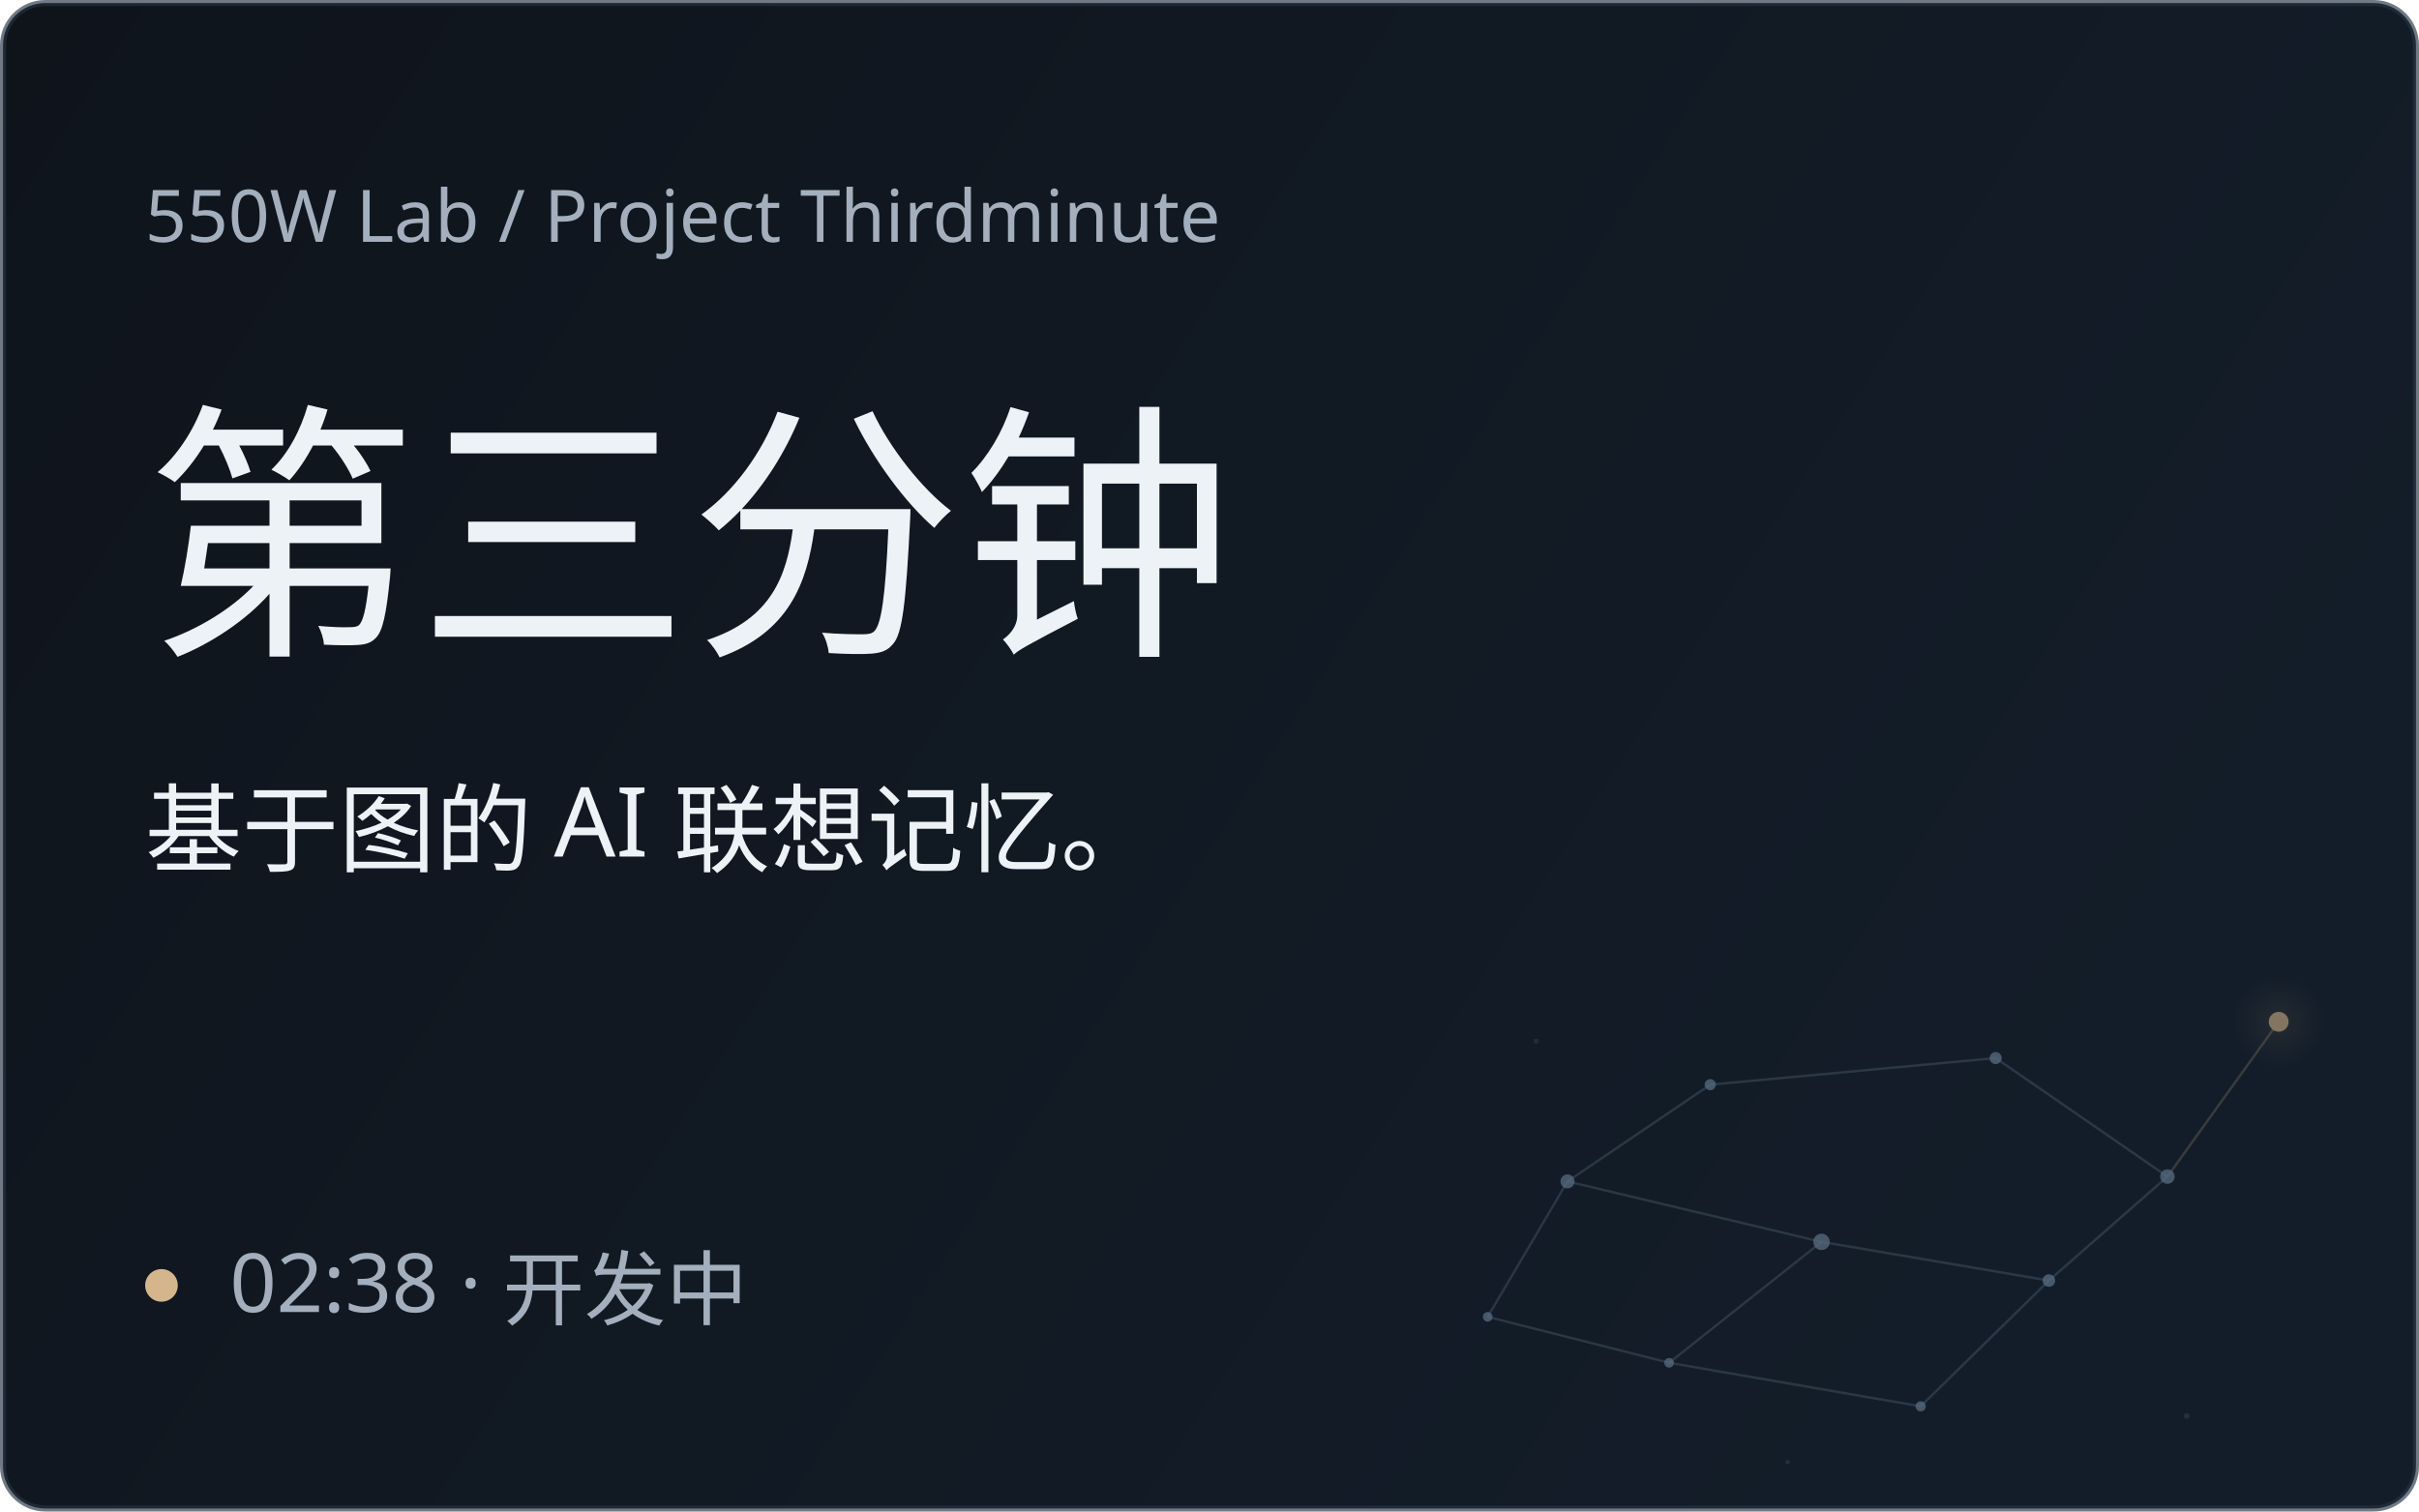
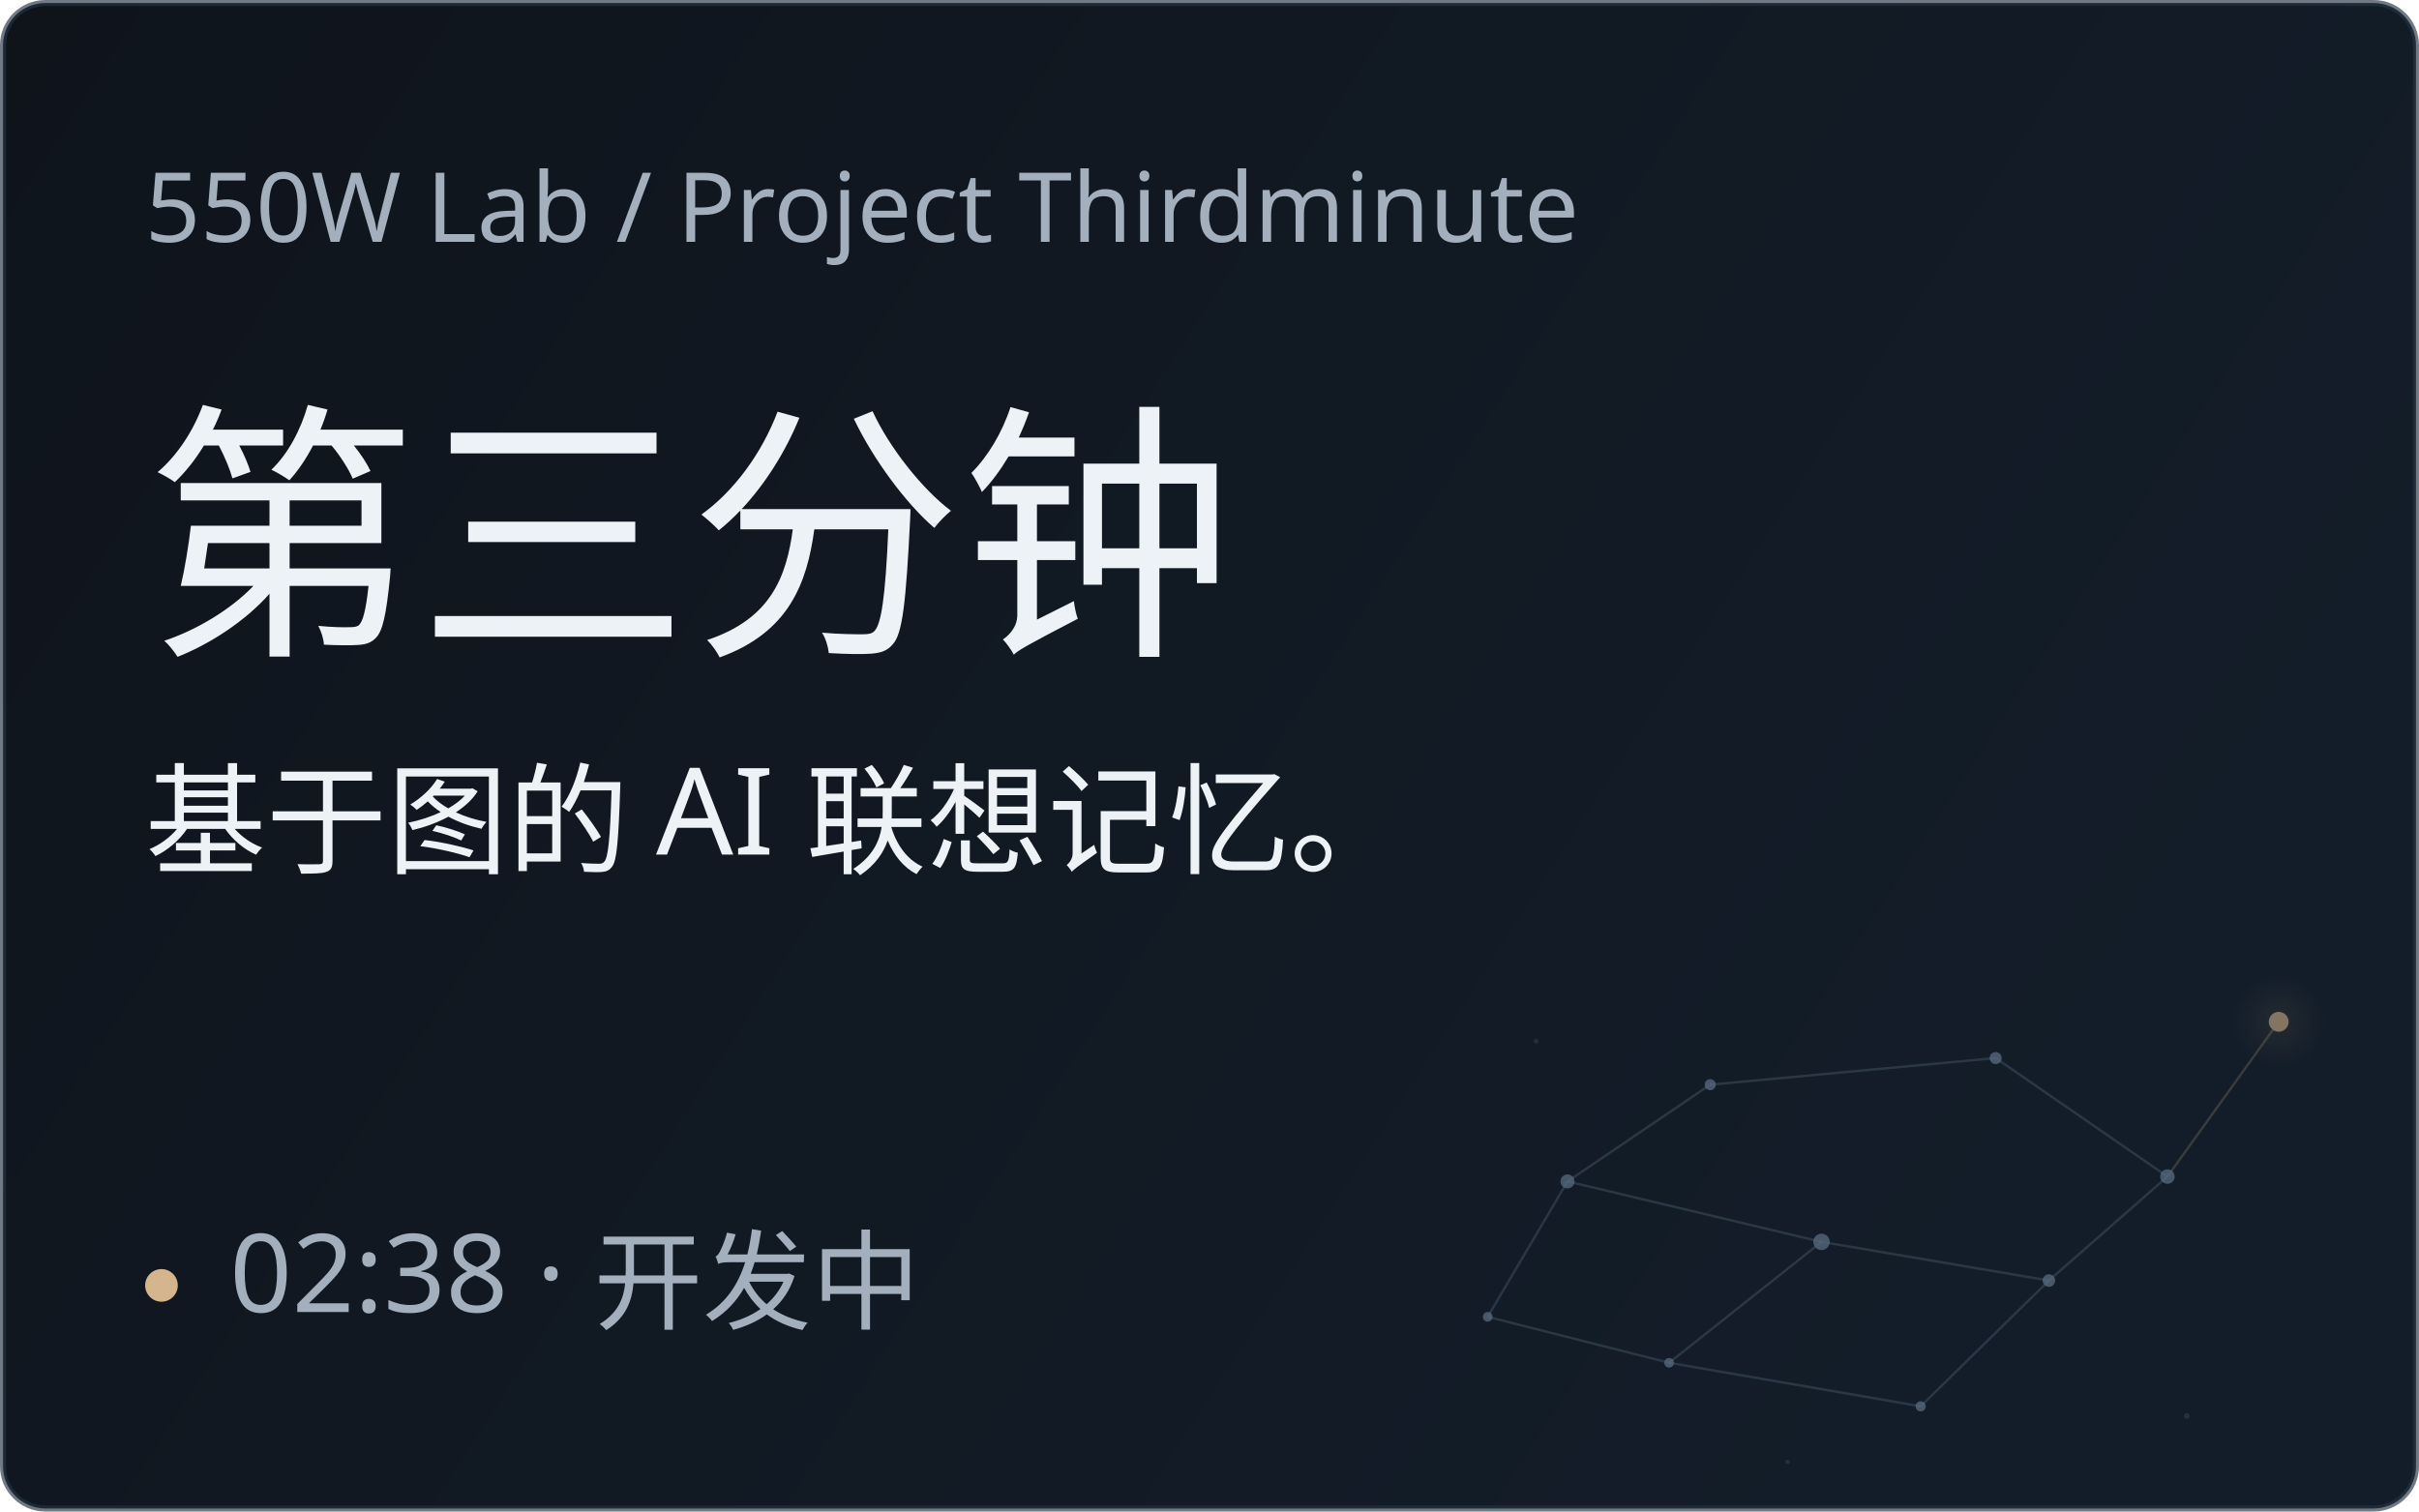
<svg xmlns="http://www.w3.org/2000/svg" width="400" height="250" viewBox="0 0 400 250" role="img" aria-label="第三分钟 (Thirdminute) — 基于图的 AI 联想记忆。" xml:lang="zh-CN">
  <defs>
    <linearGradient id="surface" x1="0" y1="0" x2="1" y2=".4">
      <stop offset="0" stop-color="#0f141b" />
      <stop offset="1" stop-color="#131d29" />
    </linearGradient>
    <radialGradient id="future-glow">
      <stop offset="0" stop-color="#d4b58c" stop-opacity=".15" />
      <stop offset="1" stop-color="#d4b58c" stop-opacity="0" />
    </radialGradient>
  </defs>
  <rect x=".5" y=".5" width="399" height="249" rx="7" fill="url(#surface)" stroke="#263342" stroke-opacity=".65" />
  <g transform="translate(246 169) scale(.4)" opacity=".58">
    <line x1="0" y1="122" x2="33" y2="66" stroke="#8aa3bd" stroke-width="1" opacity=".34" />
    <line x1="0" y1="122" x2="75" y2="141" stroke="#8aa3bd" stroke-width="1" opacity=".34" />
    <line x1="33" y1="66" x2="92" y2="26" stroke="#8aa3bd" stroke-width="1" opacity=".34" />
    <line x1="33" y1="66" x2="138" y2="91" stroke="#8aa3bd" stroke-width="1" opacity=".34" />
    <line x1="75" y1="141" x2="138" y2="91" stroke="#8aa3bd" stroke-width="1" opacity=".34" />
    <line x1="75" y1="141" x2="179" y2="159" stroke="#8aa3bd" stroke-width="1" opacity=".34" />
    <line x1="92" y1="26" x2="210" y2="15" stroke="#8aa3bd" stroke-width="1" opacity=".34" />
    <line x1="138" y1="91" x2="232" y2="107" stroke="#8aa3bd" stroke-width="1" opacity=".34" />
    <line x1="179" y1="159" x2="232" y2="107" stroke="#8aa3bd" stroke-width="1" opacity=".34" />
    <line x1="210" y1="15" x2="281" y2="64" stroke="#8aa3bd" stroke-width="1" opacity=".34" />
    <line x1="232" y1="107" x2="281" y2="64" stroke="#8aa3bd" stroke-width="1" opacity=".34" />
    <line x1="281" y1="64" x2="327" y2="0" stroke="#d4b58c" stroke-width="1" opacity=".34" />
    <circle cx="20" cy="8" r="1.05" fill="#8aa3bd" opacity=".24" />
    <circle cx="124" cy="182" r="0.9" fill="#8aa3bd" opacity=".24" />
    <circle cx="289" cy="163" r="1.2" fill="#8aa3bd" opacity=".24" />
    <circle cx="0" cy="122" r="2.0" fill="#8aa3bd" opacity=".76" />
    <circle cx="33" cy="66" r="2.9" fill="#8aa3bd" opacity=".76" />
    <circle cx="75" cy="141" r="2.0" fill="#8aa3bd" opacity=".76" />
    <circle cx="92" cy="26" r="2.3" fill="#8aa3bd" opacity=".76" />
    <circle cx="138" cy="91" r="3.4" fill="#8aa3bd" opacity=".76" />
    <circle cx="179" cy="159" r="2.1" fill="#8aa3bd" opacity=".76" />
    <circle cx="210" cy="15" r="2.5" fill="#8aa3bd" opacity=".76" />
    <circle cx="232" cy="107" r="2.6" fill="#8aa3bd" opacity=".76" />
    <circle cx="281" cy="64" r="3.0" fill="#8aa3bd" opacity=".76" />
    <circle cx="327" cy="0" r="19" fill="url(#future-glow)" />
    <circle cx="327" cy="0" r="4.1" fill="#d4b58c" />
  </g>
  <g font-family="-apple-system, BlinkMacSystemFont, 'Segoe UI', 'Noto Sans', Helvetica, Arial, sans-serif, 'Apple Color Emoji', 'Segoe UI Emoji'" font-weight="400">
-     <text x="24" y="40" font-size="12" fill="#a3afbd">550W Lab  /  Project Thirdminute</text>
+     <text x="24" y="40" font-size="16" fill="#a3afbd">550W Lab  /  Project Thirdminute</text>
    <text x="24" y="105" font-size="45" fill="#edf2f7">第三分钟</text>
-     <text x="24" y="143" font-size="16" fill="#edf2f7">基于图的 AI 联想记忆。</text>
+     <text x="24" y="143" font-size="20" fill="#edf2f7">基于图的 AI 联想记忆。</text>
    <circle cx="26.7" cy="212.6" r="2.7" fill="#d4b58c" />
-     <text x="38" y="217" font-size="13.5" fill="#a3afbd">02:38 · 开发中</text>
+     <text x="38" y="217" font-size="18" fill="#a3afbd">02:38 · 开发中</text>
  </g>
</svg>
